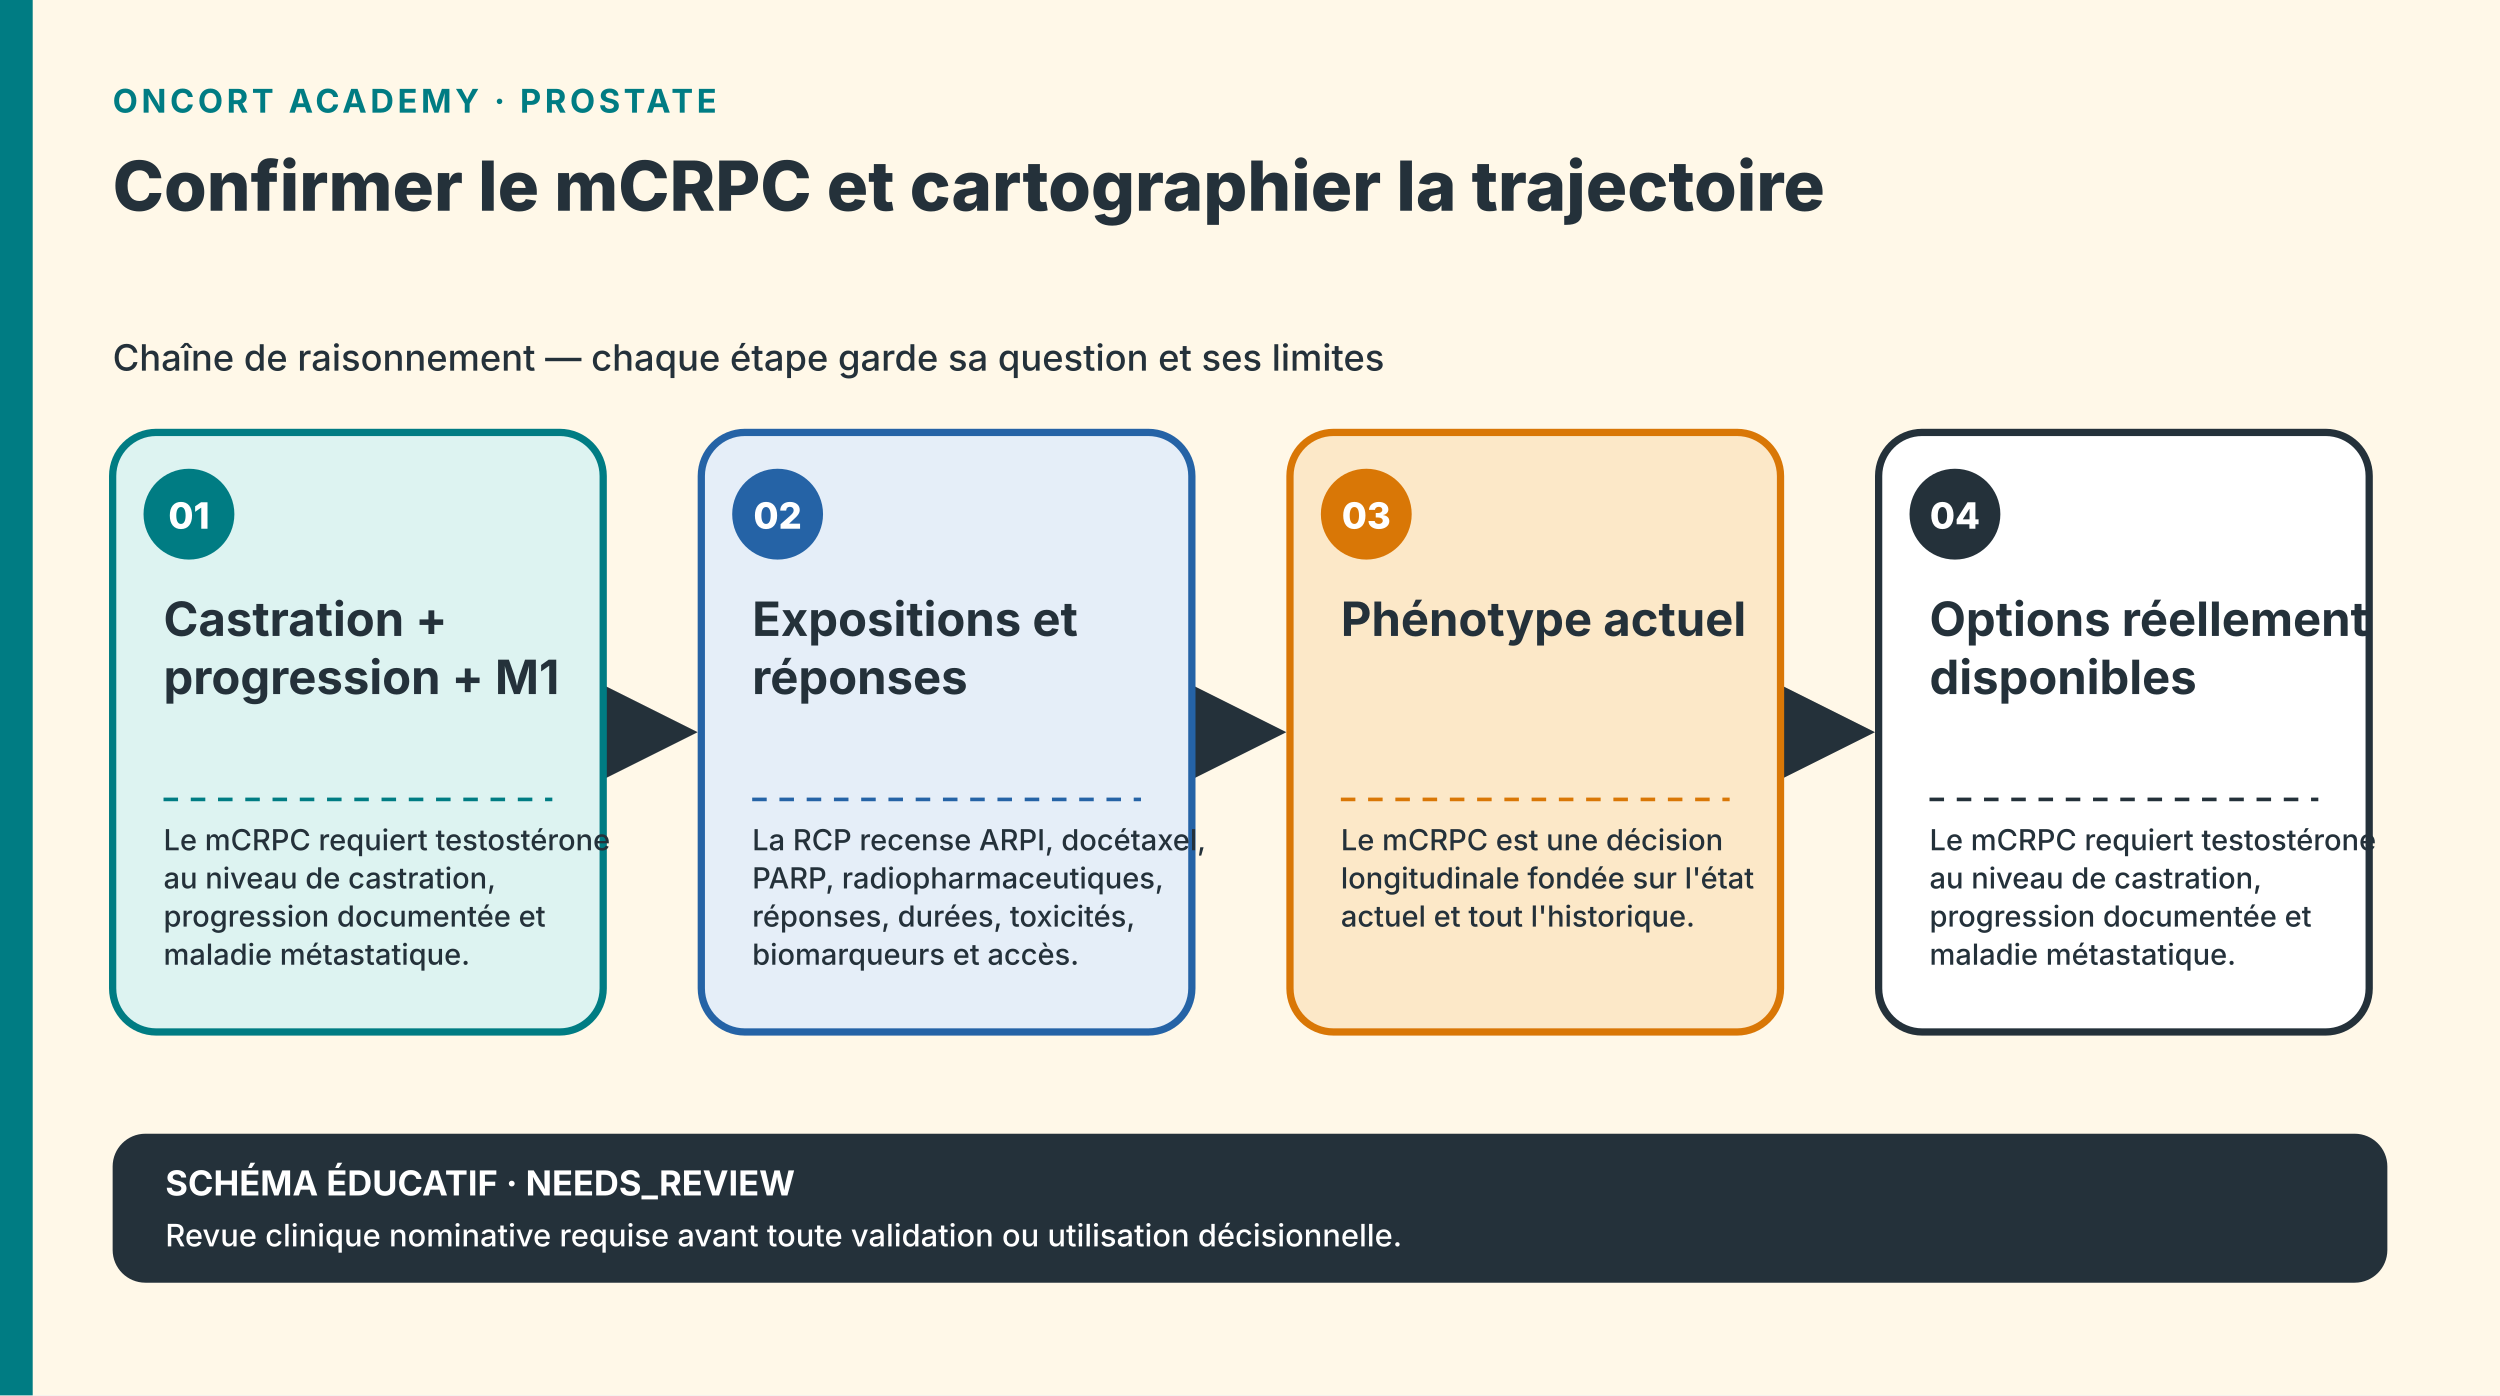
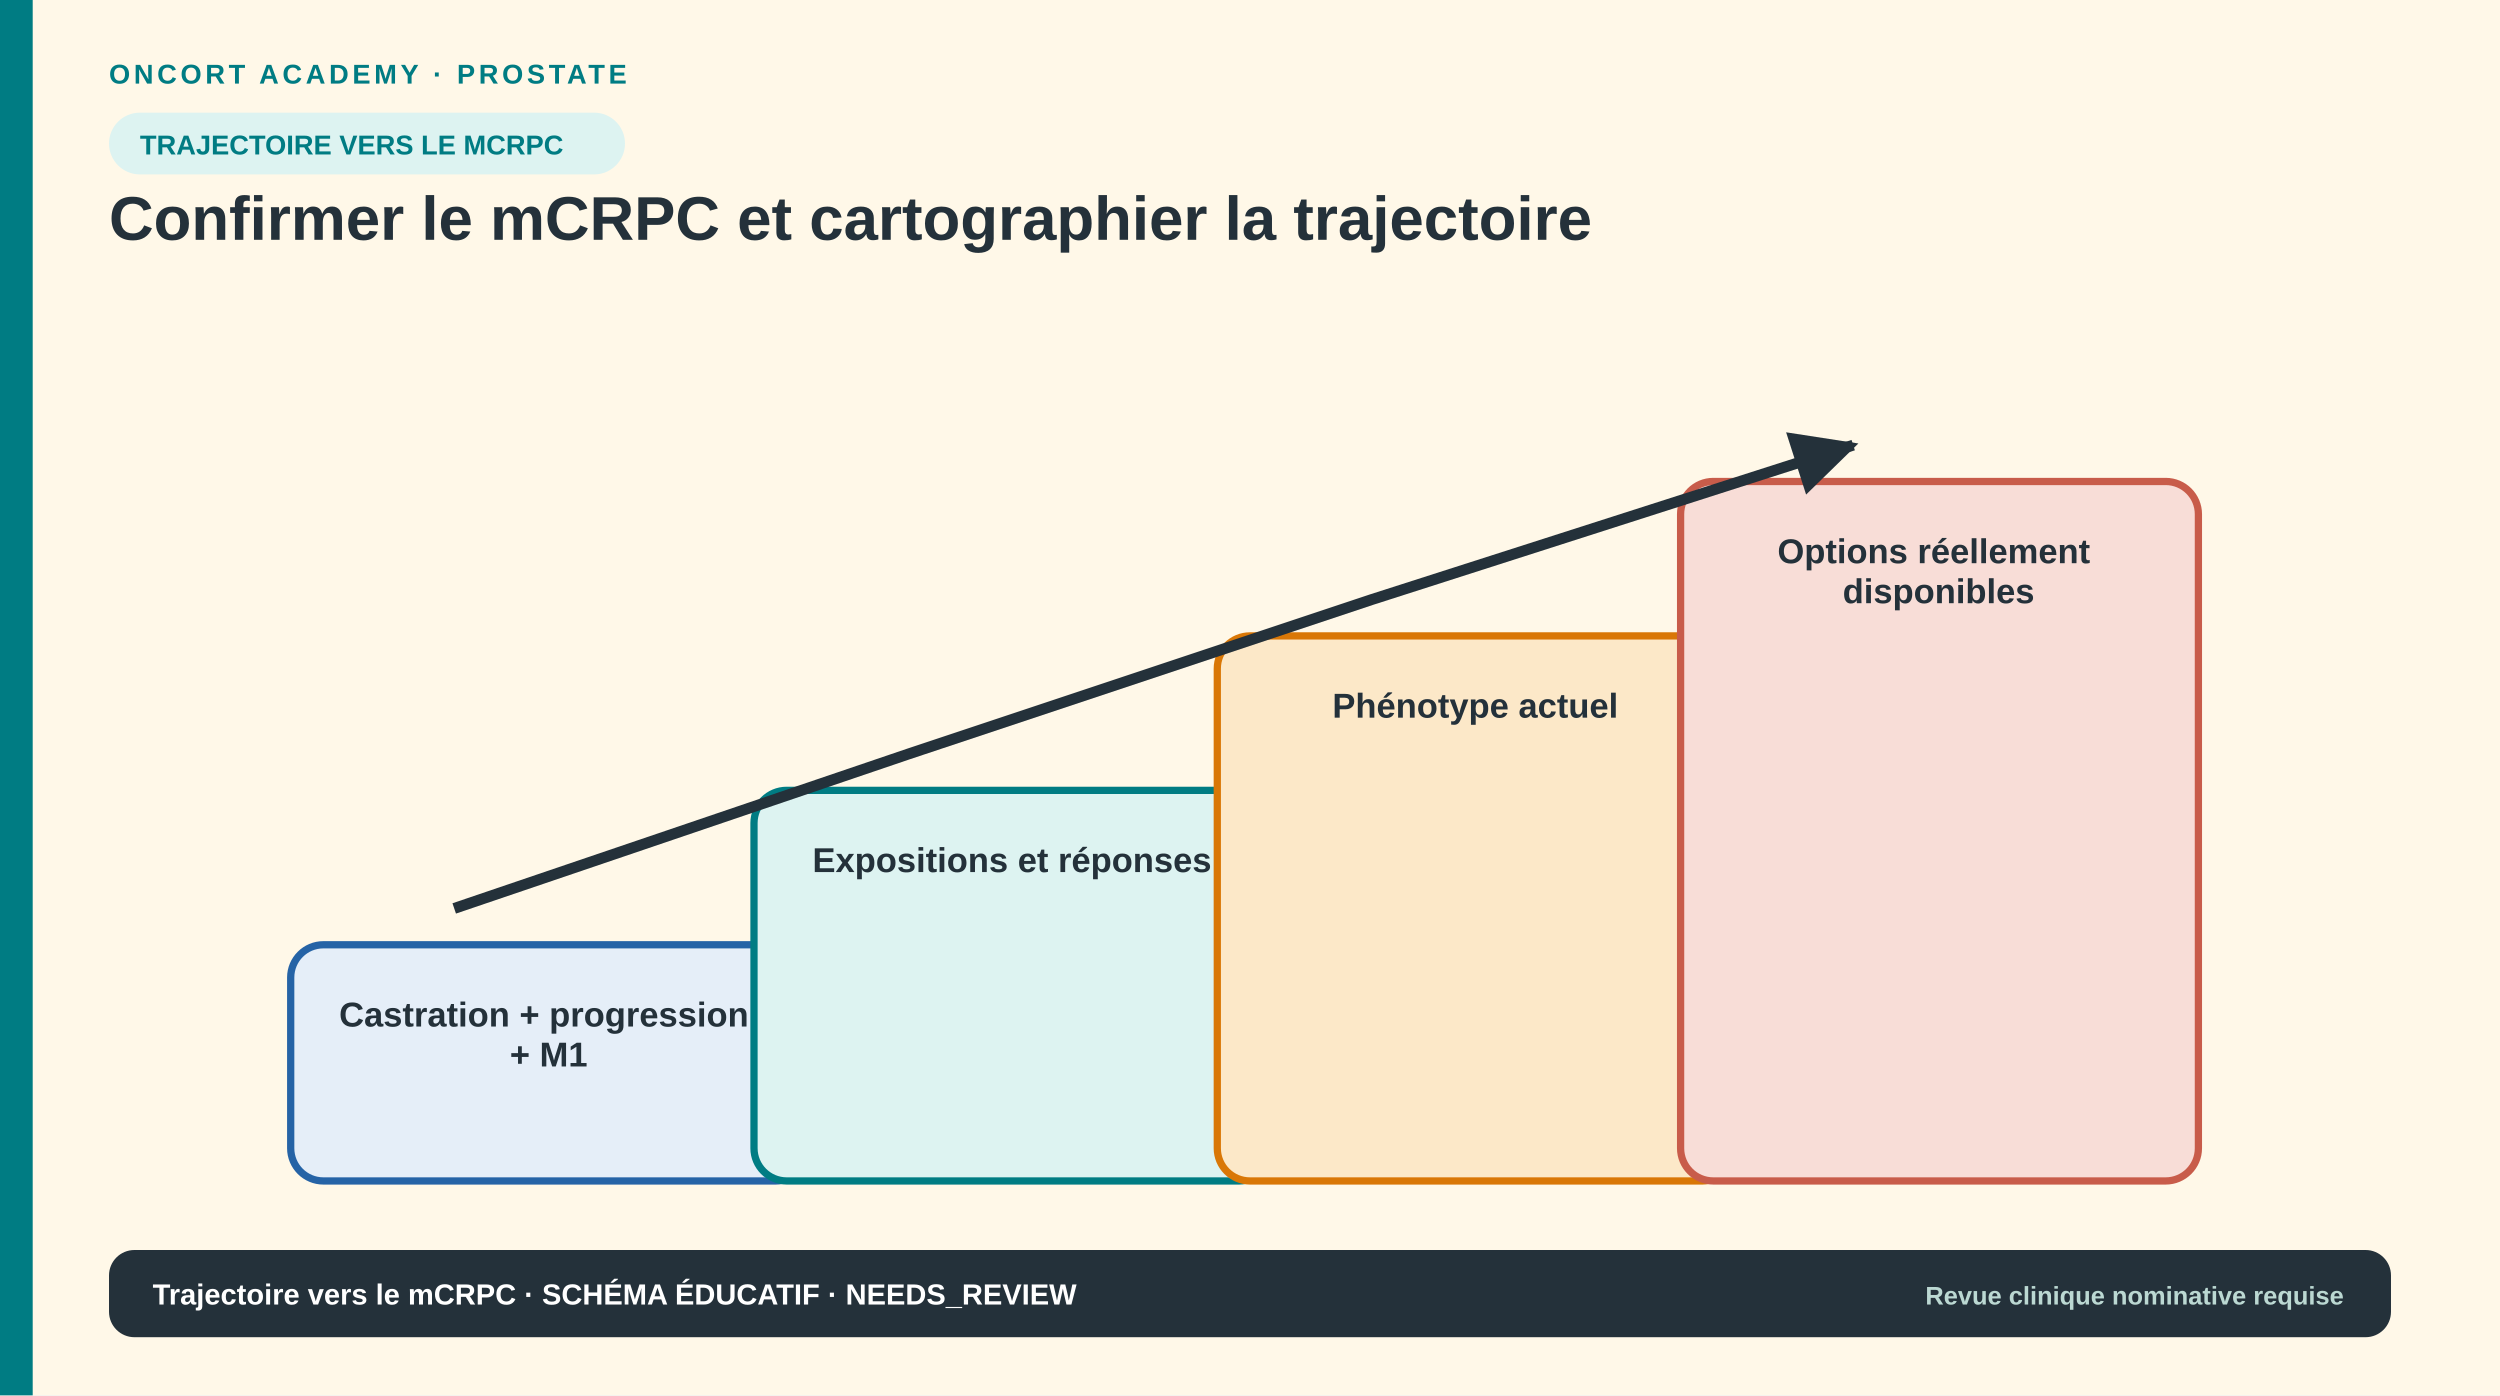
<svg xmlns="http://www.w3.org/2000/svg" width="1376" height="768" viewBox="0 0 1376 768" role="img" aria-labelledby="title desc">
  <defs>
-     <marker id="arrow" markerWidth="12" markerHeight="12" refX="10" refY="6" orient="auto">
-       <path d="M 0 0 L 12 6 L 0 12 z" fill="#24313A" />
+     <marker id="arrow" markerWidth="6" markerHeight="6" refX="5.5" refY="3" orient="auto">
+       <path d="M 0 0 L 6 3 L 0 6 z" fill="#24313A" />
    </marker>
  </defs>
  <rect width="1376" height="768" fill="#FFF8E8" />
-   <rect x="0" y="0" width="18" height="768" fill="#007C83" />
-   <text x="62" y="62" font-family="Inter, Arial, sans-serif" font-size="18" font-weight="750" fill="#007C83" letter-spacing="2">ONCORT ACADEMY · PROSTATE</text>
-   <text x="62" y="116" font-family="Inter, Arial, sans-serif" font-size="38" font-weight="800" fill="#24313A" text-anchor="start">
-     <tspan x="62" dy="0">Confirmer le mCRPC et cartographier la trajectoire</tspan>
+   <rect width="18" height="768" fill="#007C83" />
+   <text x="60" y="46" font-family="Arial, Helvetica, sans-serif" font-size="15" font-weight="800" fill="#007C83" letter-spacing="2">ONCORT ACADEMY · PROSTATE</text>
+   <rect x="60" y="62" width="284" height="34" rx="17" fill="#DDF3F1" />
+   <text x="77" y="85" font-family="Arial, Helvetica, sans-serif" font-size="15" font-weight="800" fill="#007C83">TRAJECTOIRE VERS LE MCRPC</text>
+   <text x="60" y="132" font-family="Arial, Helvetica, sans-serif" font-size="34" font-weight="800" fill="#24313A" text-anchor="start">
+     <tspan x="60" dy="0">Confirmer le mCRPC et cartographier la trajectoire</tspan>
  </text>
-   <text x="62" y="204" font-family="Inter, Arial, sans-serif" font-size="20" font-weight="500" fill="#24313A">Chaîne de raisonnement — chaque étape garde sa question et ses limites</text>
-   <path d="M 340 403 H 374" stroke="#24313A" stroke-width="5" stroke-linecap="round" marker-end="url(#arrow)" />
  <g>
-     <rect x="62" y="238" width="270" height="330" rx="24" fill="#DDF3F1" stroke="#007C83" stroke-width="4" />
-     <circle cx="104" cy="283" r="25" fill="#007C83" />
-     <text x="104" y="291" font-family="Inter, Arial, sans-serif" font-size="20" font-weight="800" fill="#FFFFFF" text-anchor="middle">
-       <tspan x="104" dy="0">01</tspan>
-     </text>
-     <text x="90" y="350" font-family="Inter, Arial, sans-serif" font-size="26" font-weight="750" fill="#24313A" text-anchor="start">
-       <tspan x="90" dy="0">Castration +</tspan>
-       <tspan x="90" dy="32">progression + M1</tspan>
-     </text>
-     <line x1="90" y1="440" x2="304" y2="440" stroke="#007C83" stroke-width="2" stroke-dasharray="8 7" />
-     <text x="90" y="468" font-family="Inter, Arial, sans-serif" font-size="16" font-weight="500" fill="#24313A" text-anchor="start">
-       <tspan x="90" dy="0">Le mCRPC requiert testostérone</tspan>
-       <tspan x="90" dy="21">au niveau de castration,</tspan>
-       <tspan x="90" dy="21">progression documentée et</tspan>
-       <tspan x="90" dy="21">maladie métastatique.</tspan>
-     </text>
-   </g>
-   <path d="M 664 403 H 698" stroke="#24313A" stroke-width="5" stroke-linecap="round" marker-end="url(#arrow)" />
-   <g>
-     <rect x="386" y="238" width="270" height="330" rx="24" fill="#E5EEF8" stroke="#2563A6" stroke-width="4" />
-     <circle cx="428" cy="283" r="25" fill="#2563A6" />
-     <text x="428" y="291" font-family="Inter, Arial, sans-serif" font-size="20" font-weight="800" fill="#FFFFFF" text-anchor="middle">
-       <tspan x="428" dy="0">02</tspan>
-     </text>
-     <text x="414" y="350" font-family="Inter, Arial, sans-serif" font-size="26" font-weight="750" fill="#24313A" text-anchor="start">
-       <tspan x="414" dy="0">Expositions et</tspan>
-       <tspan x="414" dy="32">réponses</tspan>
-     </text>
-     <line x1="414" y1="440" x2="628" y2="440" stroke="#2563A6" stroke-width="2" stroke-dasharray="8 7" />
-     <text x="414" y="468" font-family="Inter, Arial, sans-serif" font-size="16" font-weight="500" fill="#24313A" text-anchor="start">
-       <tspan x="414" dy="0">La RCP recense ARPI, docétaxel,</tspan>
-       <tspan x="414" dy="21">PARP, radiopharmaceutiques,</tspan>
-       <tspan x="414" dy="21">réponses, durées, toxicités,</tspan>
-       <tspan x="414" dy="21">biomarqueurs et accès.</tspan>
-     </text>
-   </g>
-   <path d="M 988 403 H 1022" stroke="#24313A" stroke-width="5" stroke-linecap="round" marker-end="url(#arrow)" />
-   <g>
-     <rect x="710" y="238" width="270" height="330" rx="24" fill="#FCE8C8" stroke="#D97706" stroke-width="4" />
-     <circle cx="752" cy="283" r="25" fill="#D97706" />
-     <text x="752" y="291" font-family="Inter, Arial, sans-serif" font-size="20" font-weight="800" fill="#FFFFFF" text-anchor="middle">
-       <tspan x="752" dy="0">03</tspan>
-     </text>
-     <text x="738" y="350" font-family="Inter, Arial, sans-serif" font-size="26" font-weight="750" fill="#24313A" text-anchor="start">
-       <tspan x="738" dy="0">Phénotype actuel</tspan>
-     </text>
-     <line x1="738" y1="440" x2="952" y2="440" stroke="#D97706" stroke-width="2" stroke-dasharray="8 7" />
-     <text x="738" y="468" font-family="Inter, Arial, sans-serif" font-size="16" font-weight="500" fill="#24313A" text-anchor="start">
-       <tspan x="738" dy="0">Le mCRPC est une décision</tspan>
-       <tspan x="738" dy="21">longitudinale fondée sur l'état</tspan>
-       <tspan x="738" dy="21">actuel et tout l'historique.</tspan>
+     <rect x="160" y="520" width="285" height="130" rx="18" fill="#E5EEF8" stroke="#2563A6" stroke-width="4" />
+     <text x="302" y="565" font-family="Arial, Helvetica, sans-serif" font-size="19" font-weight="750" fill="#24313A" text-anchor="middle">
+       <tspan x="302" dy="0">Castration + progression</tspan>
+       <tspan x="302" dy="22">+ M1</tspan>
    </text>
  </g>
  <g>
-     <rect x="1034" y="238" width="270" height="330" rx="24" fill="#FFFFFF" stroke="#24313A" stroke-width="4" />
-     <circle cx="1076" cy="283" r="25" fill="#24313A" />
-     <text x="1076" y="291" font-family="Inter, Arial, sans-serif" font-size="20" font-weight="800" fill="#FFFFFF" text-anchor="middle">
-       <tspan x="1076" dy="0">04</tspan>
-     </text>
-     <text x="1062" y="350" font-family="Inter, Arial, sans-serif" font-size="26" font-weight="750" fill="#24313A" text-anchor="start">
-       <tspan x="1062" dy="0">Options réellement</tspan>
-       <tspan x="1062" dy="32">disponibles</tspan>
-     </text>
-     <line x1="1062" y1="440" x2="1276" y2="440" stroke="#24313A" stroke-width="2" stroke-dasharray="8 7" />
-     <text x="1062" y="468" font-family="Inter, Arial, sans-serif" font-size="16" font-weight="500" fill="#24313A" text-anchor="start">
-       <tspan x="1062" dy="0">Le mCRPC requiert testostérone</tspan>
-       <tspan x="1062" dy="21">au niveau de castration,</tspan>
-       <tspan x="1062" dy="21">progression documentée et</tspan>
-       <tspan x="1062" dy="21">maladie métastatique.</tspan>
+     <rect x="415" y="435" width="285" height="215" rx="18" fill="#DDF3F1" stroke="#007C83" stroke-width="4" />
+     <text x="557" y="480" font-family="Arial, Helvetica, sans-serif" font-size="19" font-weight="750" fill="#24313A" text-anchor="middle">
+       <tspan x="557" dy="0">Expositions et réponses</tspan>
    </text>
  </g>
-   <rect x="62" y="624" width="1252" height="82" rx="18" fill="#24313A" />
-   <text x="91" y="658" font-family="Inter, Arial, sans-serif" font-size="19" font-weight="700" fill="#FFFFFF">SCHÉMA ÉDUCATIF · NEEDS_REVIEW</text>
-   <text x="91" y="686" font-family="Inter, Arial, sans-serif" font-size="17" font-weight="450" fill="#FFFFFF">Revue clinique nominative requise avant toute validation ou utilisation décisionnelle.</text>
+   <g>
+     <rect x="670" y="350" width="285" height="300" rx="18" fill="#FCE8C8" stroke="#D97706" stroke-width="4" />
+     <text x="812" y="395" font-family="Arial, Helvetica, sans-serif" font-size="19" font-weight="750" fill="#24313A" text-anchor="middle">
+       <tspan x="812" dy="0">Phénotype actuel</tspan>
+     </text>
+   </g>
+   <g>
+     <rect x="925" y="265" width="285" height="385" rx="18" fill="#F8DDD7" stroke="#C85C4A" stroke-width="4" />
+     <text x="1067" y="310" font-family="Arial, Helvetica, sans-serif" font-size="19" font-weight="750" fill="#24313A" text-anchor="middle">
+       <tspan x="1067" dy="0">Options réellement</tspan>
+       <tspan x="1067" dy="22">disponibles</tspan>
+     </text>
+   </g>
+   <path d="M 250 500 L 500 415 L 755 330 L 1020 245" fill="none" stroke="#24313A" stroke-width="6" marker-end="url(#arrow)" />
+   <rect x="60" y="688" width="1256" height="48" rx="14" fill="#24313A" />
+   <text x="84" y="718" font-family="Arial, Helvetica, sans-serif" font-size="16" font-weight="750" fill="#FFFFFF">Trajectoire vers le mCRPC · SCHÉMA ÉDUCATIF · NEEDS_REVIEW</text>
+   <text x="1290" y="718" font-family="Arial, Helvetica, sans-serif" font-size="14" font-weight="650" fill="#BBD8D2" text-anchor="end">Revue clinique nominative requise</text>
</svg>
